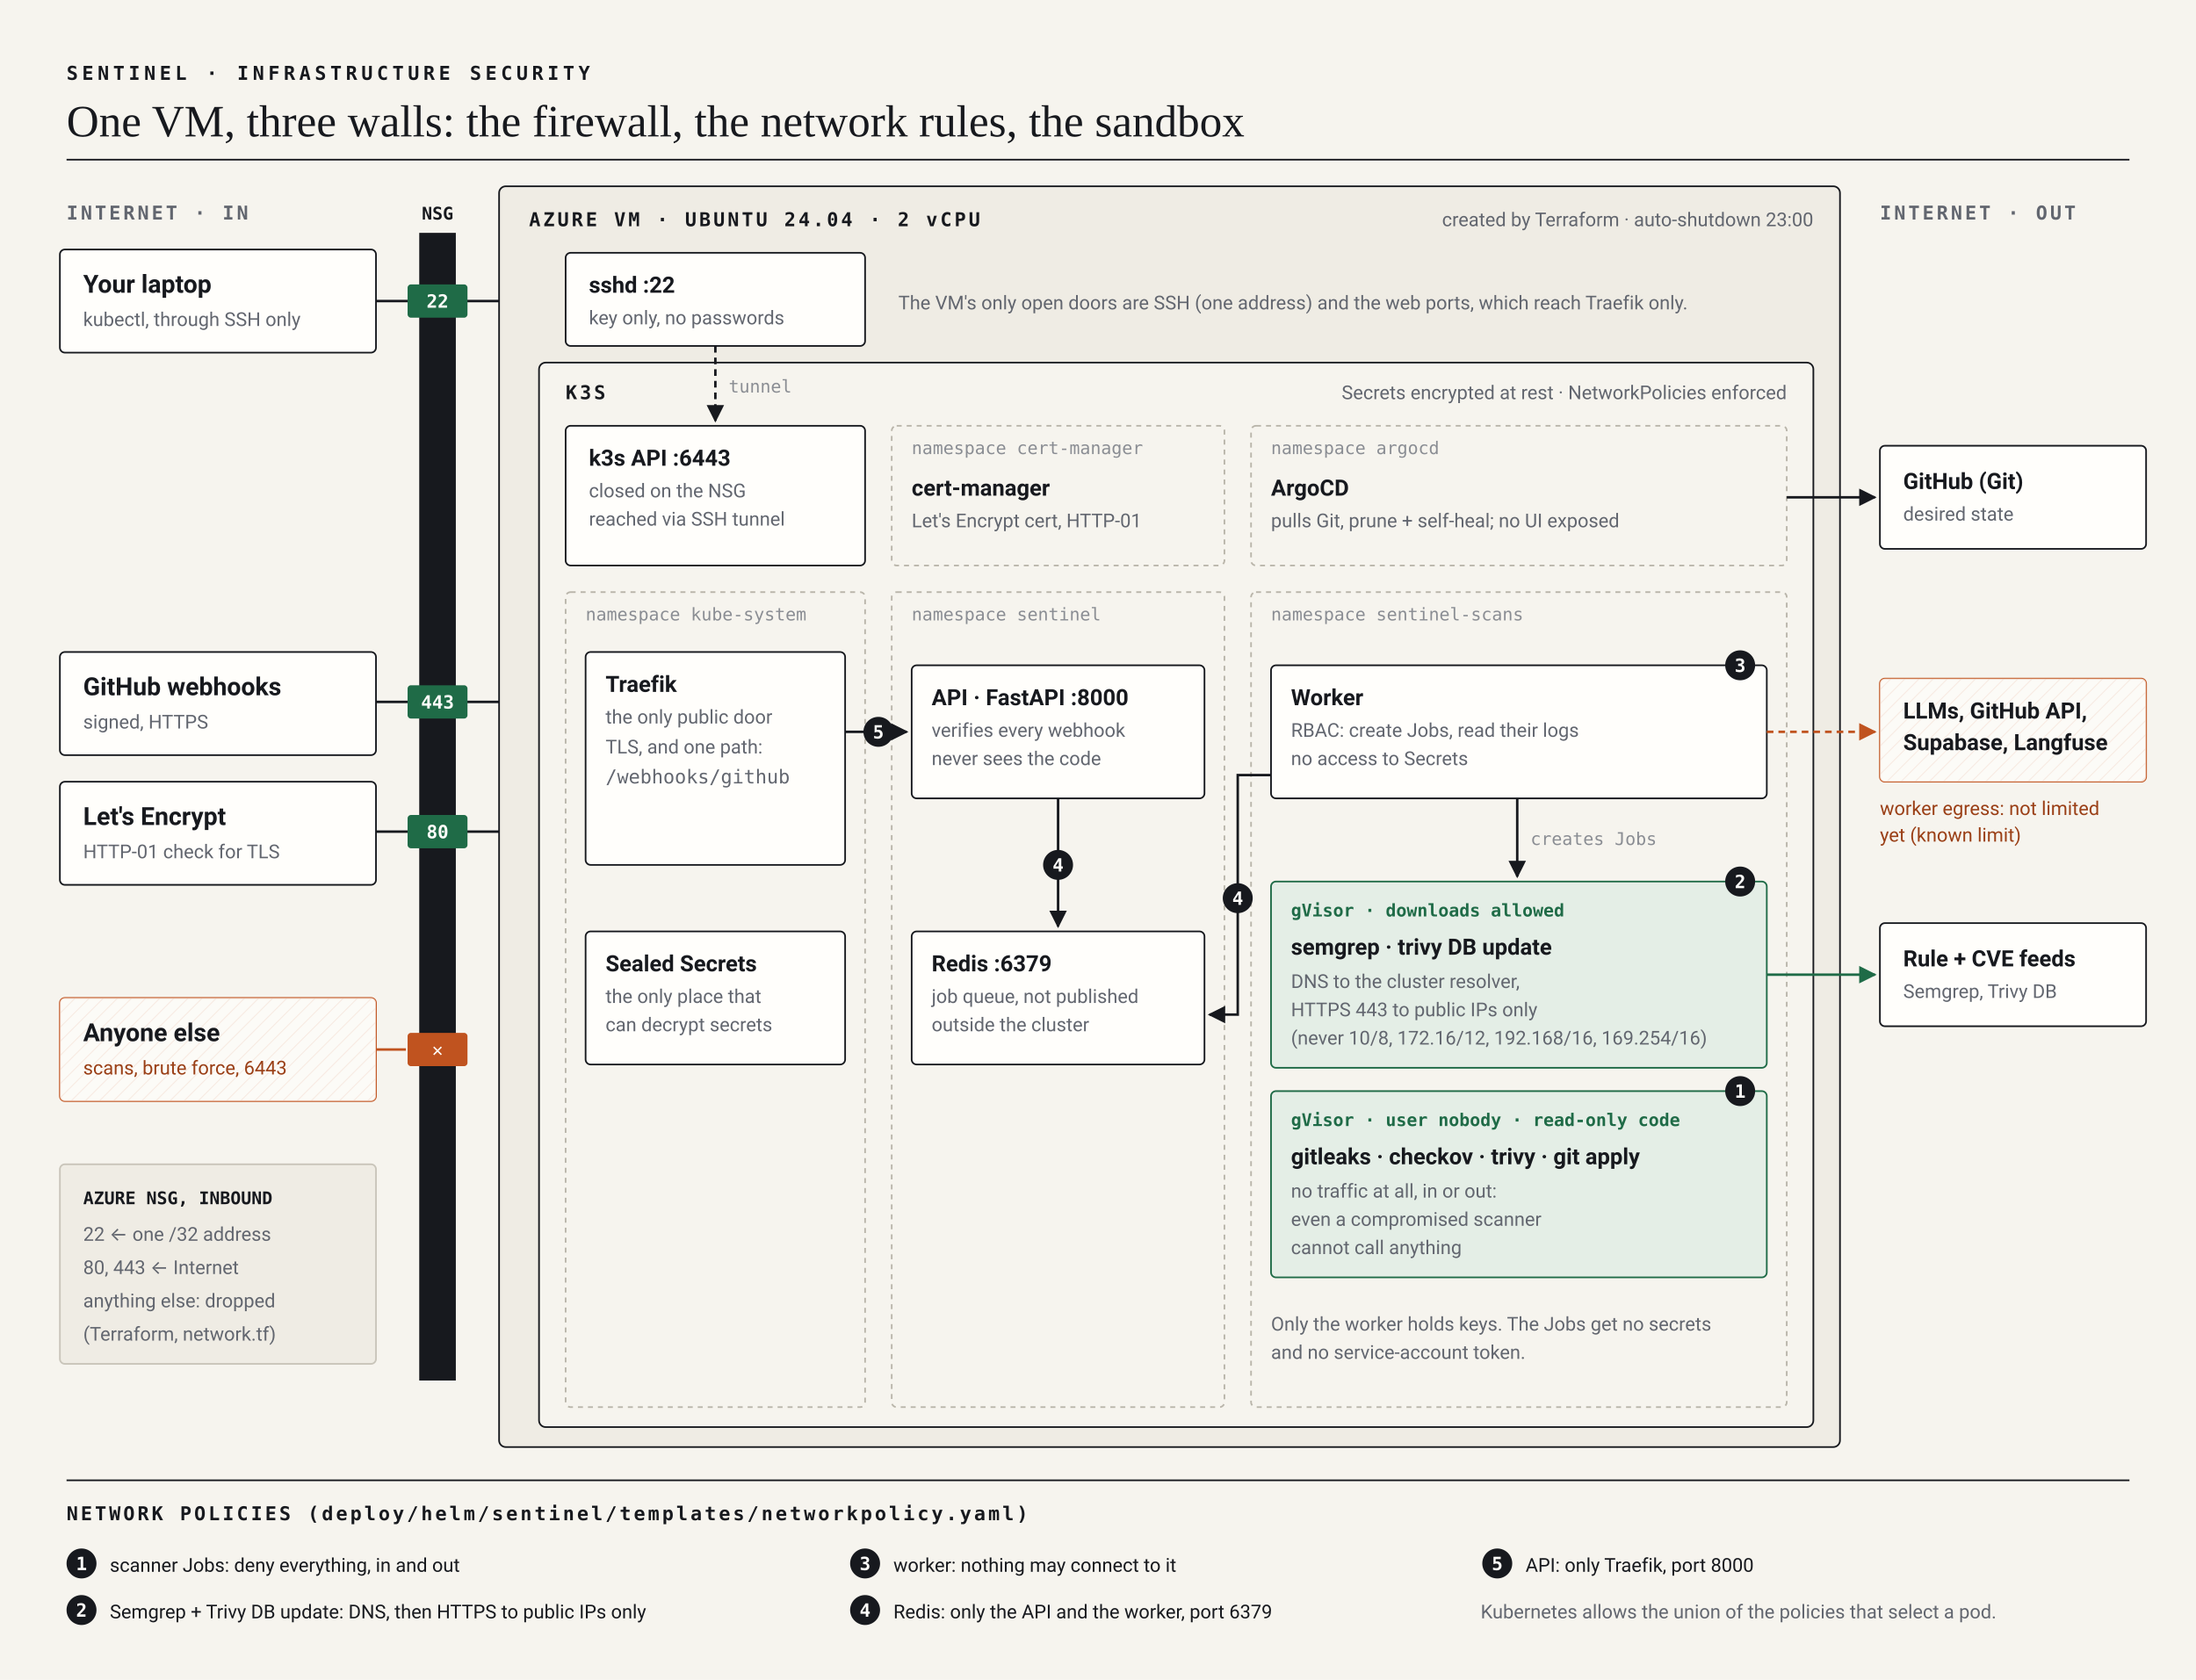
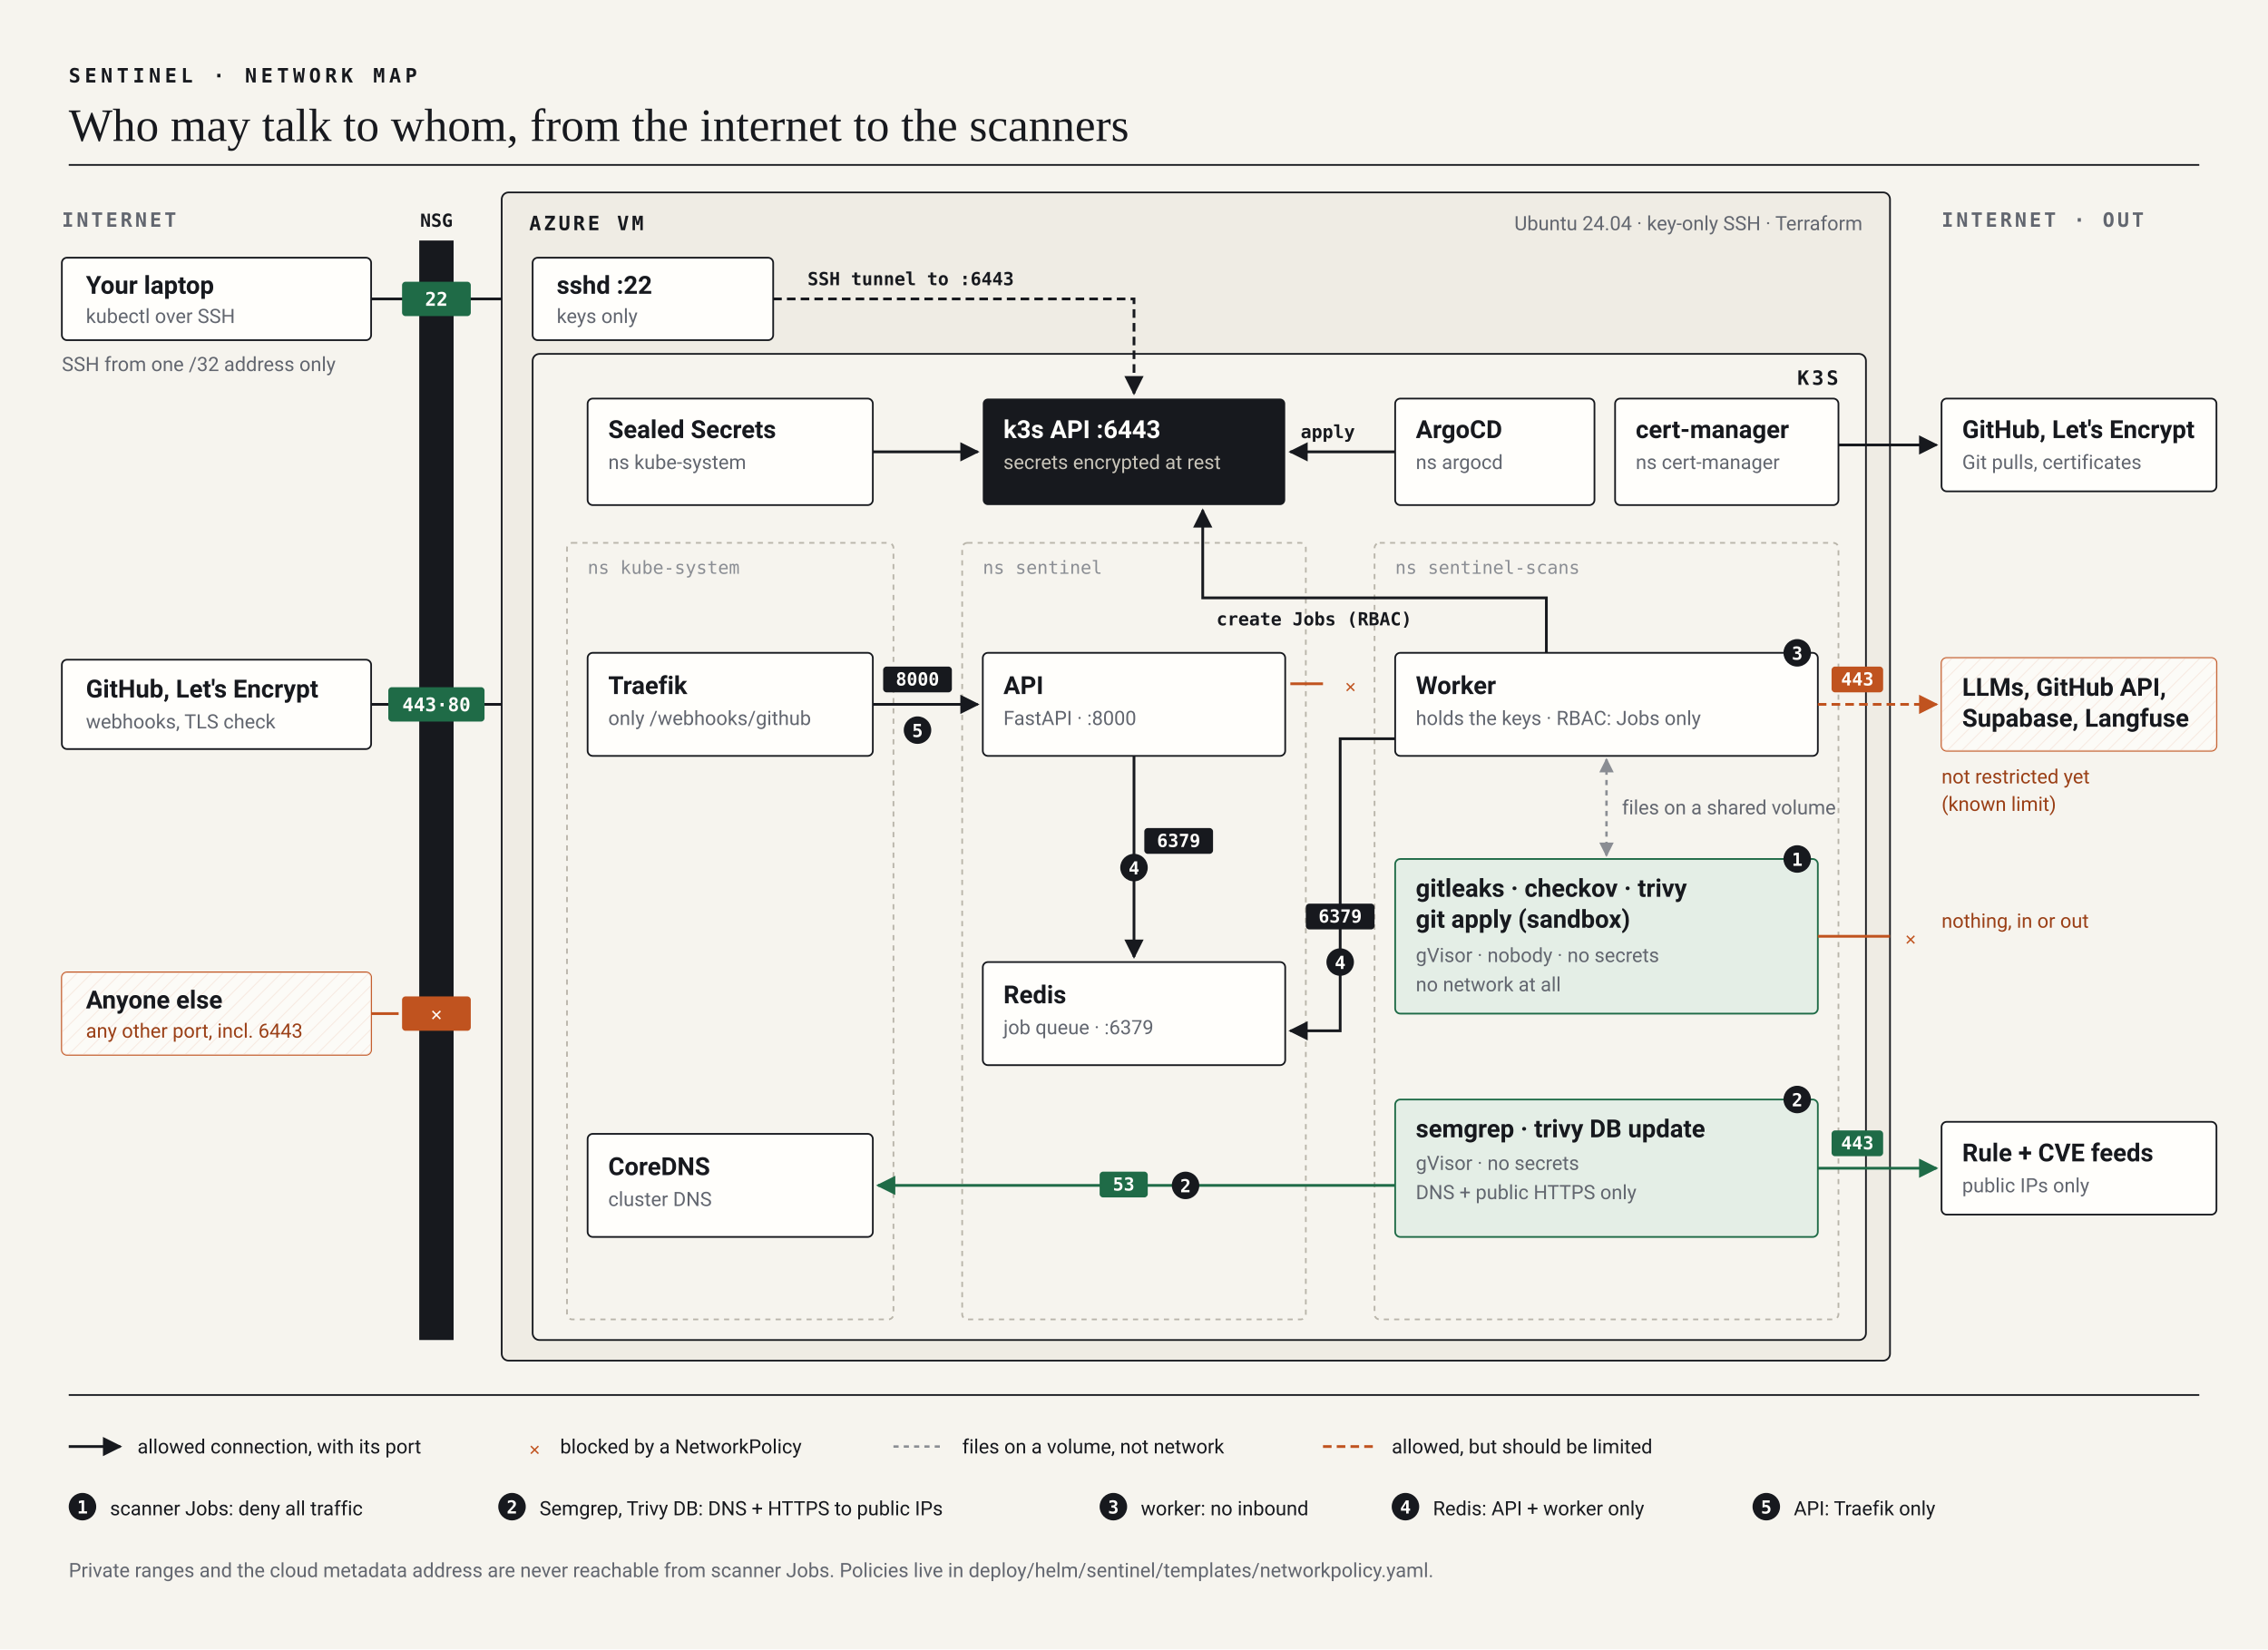
- <svg xmlns="http://www.w3.org/2000/svg" viewBox="0 0 1320 1010" width="1320" height="1010" role="img" aria-labelledby="t d">
+ <svg xmlns="http://www.w3.org/2000/svg" viewBox="0 0 1320 960" width="1320" height="960" role="img" aria-labelledby="t d">
  <defs>
    <pattern id="hatch" width="6" height="6" patternUnits="userSpaceOnUse" patternTransform="rotate(45)">
      <line x1="0" y1="0" x2="0" y2="6" stroke="#c0531f" stroke-width="1.2" opacity="0.35" />
    </pattern>
    <marker id="arr" viewBox="0 0 10 10" refX="9" refY="5" markerWidth="7" markerHeight="7" orient="auto">
      <path d="M0,0 L10,5 L0,10 z" fill="#17191e" />
    </marker>
-     <marker id="arrm" viewBox="0 0 10 10" refX="9" refY="5" markerWidth="6" markerHeight="6" orient="auto">
-       <path d="M0,0 L10,5 L0,10 z" fill="#8a8d93" />
-     </marker>
    <marker id="arrg" viewBox="0 0 10 10" refX="9" refY="5" markerWidth="7" markerHeight="7" orient="auto">
      <path d="M0,0 L10,5 L0,10 z" fill="#1f6b47" />
    </marker>
    <marker id="arrr" viewBox="0 0 10 10" refX="9" refY="5" markerWidth="7" markerHeight="7" orient="auto">
      <path d="M0,0 L10,5 L0,10 z" fill="#c0531f" />
+     </marker>
+     <marker id="arrm" viewBox="0 0 10 10" refX="9" refY="5" markerWidth="6" markerHeight="6" orient="auto-start-reverse">
+       <path d="M0,0 L10,5 L0,10 z" fill="#8a8d93" />
    </marker>
    <style>
      text { font-family: "IBM Plex Sans", "Segoe UI", system-ui, -apple-system, Roboto, sans-serif; fill: #17191e; }
      .mono { font-family: "IBM Plex Mono", "Cascadia Mono", Consolas, monospace; }
      .serif { font-family: Newsreader, Georgia, "Times New Roman", serif; }
-       .h { font-size: 15px; font-weight: 600; }
-       .hs { font-size: 13.5px; font-weight: 600; }
+       .h { font-size: 14.5px; font-weight: 600; }
      .s { fill: #62666f; font-size: 11.5px; }
      .zone { font-family: "IBM Plex Mono", "Cascadia Mono", Consolas, monospace; fill: #62666f; font-size: 11.5px; font-weight: 600; letter-spacing: 1.6px; }
      .ns { font-family: "IBM Plex Mono", "Cascadia Mono", Consolas, monospace; fill: #8a8d93; font-size: 10.5px; }
-       .lbl { font-family: "IBM Plex Mono", "Cascadia Mono", Consolas, monospace; font-size: 10.5px; font-weight: 600; }
-       .num { font-family: "IBM Plex Mono", "Cascadia Mono", Consolas, monospace; fill: #fffefb; font-size: 11px; font-weight: 700; }
+       .pill { font-family: "IBM Plex Mono", "Cascadia Mono", Consolas, monospace; font-size: 10.5px; font-weight: 700; }
+       .pw { fill: #fffefb; }
      .card { fill: #fffefb; stroke: #17191e; stroke-width: 1; }
      .nsbox { fill: none; stroke: #b9b5aa; stroke-dasharray: 3 3; }
-       .flow { fill: none; stroke: #17191e; stroke-width: 1.5; }
+       .flow { fill: none; stroke: #17191e; stroke-width: 1.6; }
      .gate { font-family: "IBM Plex Mono", "Cascadia Mono", Consolas, monospace; fill: #fffefb; font-size: 11px; font-weight: 700; }
    </style>
  </defs>
-   <rect width="1320" height="1010" fill="#f6f4ee" />
-   <text x="40" y="48" class="mono" font-size="11.5" font-weight="600" letter-spacing="2.4" fill="#1f6b47">SENTINEL · INFRASTRUCTURE SECURITY</text>
-   <text x="40" y="82" class="serif" font-size="27">One VM, three walls: the firewall, the network rules, the sandbox</text>
+   <rect width="1320" height="960" fill="#f6f4ee" />
+   <text x="40" y="48" class="mono" font-size="11.5" font-weight="600" letter-spacing="2.4" fill="#1f6b47">SENTINEL · NETWORK MAP</text>
+   <text x="40" y="82" class="serif" font-size="27">Who may talk to whom, from the internet to the scanners</text>
  <line x1="40" y1="96" x2="1280" y2="96" stroke="#17191e" />
-   <text x="40" y="132" class="zone">INTERNET · IN</text>
-   <rect x="36" y="150" width="190" height="62" rx="3" class="card" />
-   <text x="50" y="176" class="h">Your laptop</text>
-   <text x="50" y="196" class="s">kubectl, through SSH only</text>
-   <rect x="36" y="392" width="190" height="62" rx="3" class="card" />
-   <text x="50" y="418" class="h">GitHub webhooks</text>
-   <text x="50" y="438" class="s">signed, HTTPS</text>
-   <rect x="36" y="470" width="190" height="62" rx="3" class="card" />
-   <text x="50" y="496" class="h">Let's Encrypt</text>
-   <text x="50" y="516" class="s">HTTP-01 check for TLS</text>
-   <rect x="36" y="600" width="190" height="62" rx="3" fill="url(#hatch)" stroke="#c0531f" />
-   <rect x="36" y="600" width="190" height="62" rx="3" fill="#fffefb" opacity="0.72" />
-   <text x="50" y="626" class="h">Anyone else</text>
-   <text x="50" y="646" class="s" style="fill:#9a3f16">scans, brute force, 6443</text>
-   <rect x="36" y="700" width="190" height="120" rx="3" fill="#efece4" stroke="#c9c5ba" />
-   <text x="50" y="724" class="lbl">AZURE NSG, INBOUND</text>
-   <text x="50" y="746" class="s">22 ← one /32 address</text>
-   <text x="50" y="766" class="s">80, 443 ← Internet</text>
-   <text x="50" y="786" class="s">anything else: dropped</text>
-   <text x="50" y="806" class="s">(Terraform, network.tf)</text>
-   <rect x="252" y="140" width="22" height="690" fill="#17191e" />
-   <text x="263" y="132" class="lbl" text-anchor="middle">NSG</text>
-   <line x1="226" y1="181" x2="337" y2="181" class="flow" marker-end="url(#arr)" />
-   <rect x="245" y="171" width="36" height="20" rx="2" fill="#1f6b47" />
-   <text x="263" y="185" class="gate" text-anchor="middle">22</text>
-   <line x1="226" y1="422" x2="349" y2="422" class="flow" marker-end="url(#arr)" />
-   <rect x="245" y="412" width="36" height="20" rx="2" fill="#1f6b47" />
-   <text x="263" y="426" class="gate" text-anchor="middle">443</text>
-   <line x1="226" y1="500" x2="349" y2="500" class="flow" marker-end="url(#arr)" />
-   <rect x="245" y="490" width="36" height="20" rx="2" fill="#1f6b47" />
-   <text x="263" y="504" class="gate" text-anchor="middle">80</text>
-   <line x1="226" y1="631" x2="244" y2="631" stroke="#c0531f" stroke-width="1.5" />
-   <rect x="245" y="621" width="36" height="20" rx="2" fill="#c0531f" />
-   <text x="263" y="635" class="gate" text-anchor="middle">✕</text>
-   <rect x="300" y="112" width="806" height="758" rx="4" fill="#efece4" stroke="#17191e" />
-   <text x="318" y="136" class="zone" style="fill:#17191e">AZURE VM · UBUNTU 24.04 · 2 vCPU</text>
-   <text x="1090" y="136" class="s" text-anchor="end">created by Terraform · auto-shutdown 23:00</text>
-   <rect x="340" y="152" width="180" height="56" rx="3" class="card" />
-   <text x="354" y="176" class="hs">sshd :22</text>
-   <text x="354" y="195" class="s">key only, no passwords</text>
-   <text x="540" y="186" class="s">The VM's only open doors are SSH (one address) and the web ports, which reach Traefik only.</text>
-   <rect x="324" y="218" width="766" height="640" rx="4" fill="#f6f4ee" stroke="#17191e" />
-   <text x="340" y="240" class="zone" style="fill:#17191e">K3S</text>
-   <text x="1074" y="240" class="s" text-anchor="end">Secrets encrypted at rest · NetworkPolicies enforced</text>
-   <rect x="340" y="256" width="180" height="84" rx="3" class="card" />
-   <text x="354" y="280" class="hs">k3s API :6443</text>
-   <text x="354" y="299" class="s">closed on the NSG</text>
-   <text x="354" y="316" class="s">reached via SSH tunnel</text>
-   <line x1="430" y1="208" x2="430" y2="253" class="flow" stroke-dasharray="4 3" marker-end="url(#arr)" />
-   <text x="438" y="236" class="ns">tunnel</text>
-   <rect x="536" y="256" width="200" height="84" rx="3" class="nsbox" />
-   <text x="548" y="273" class="ns">namespace cert-manager</text>
-   <text x="548" y="298" class="hs">cert-manager</text>
-   <text x="548" y="317" class="s">Let's Encrypt cert, HTTP-01</text>
-   <rect x="752" y="256" width="322" height="84" rx="3" class="nsbox" />
-   <text x="764" y="273" class="ns">namespace argocd</text>
-   <text x="764" y="298" class="hs">ArgoCD</text>
-   <text x="764" y="317" class="s">pulls Git, prune + self-heal; no UI exposed</text>
-   <rect x="340" y="356" width="180" height="490" rx="3" class="nsbox" />
-   <text x="352" y="373" class="ns">namespace kube-system</text>
-   <rect x="352" y="392" width="156" height="128" rx="3" class="card" />
-   <text x="364" y="416" class="hs">Traefik</text>
-   <text x="364" y="435" class="s">the only public door</text>
-   <text x="364" y="453" class="s">TLS, and one path:</text>
-   <text x="364" y="471" class="s mono" font-size="10.5">/webhooks/github</text>
-   <rect x="352" y="560" width="156" height="80" rx="3" class="card" />
-   <text x="364" y="584" class="hs">Sealed Secrets</text>
-   <text x="364" y="603" class="s">the only place that</text>
-   <text x="364" y="620" class="s">can decrypt secrets</text>
-   <rect x="536" y="356" width="200" height="490" rx="3" class="nsbox" />
-   <text x="548" y="373" class="ns">namespace sentinel</text>
-   <rect x="548" y="400" width="176" height="80" rx="3" class="card" />
-   <text x="560" y="424" class="hs">API · FastAPI :8000</text>
-   <text x="560" y="443" class="s">verifies every webhook</text>
-   <text x="560" y="460" class="s">never sees the code</text>
-   <rect x="548" y="560" width="176" height="80" rx="3" class="card" />
-   <text x="560" y="584" class="hs">Redis :6379</text>
-   <text x="560" y="603" class="s">job queue, not published</text>
-   <text x="560" y="620" class="s">outside the cluster</text>
-   <rect x="752" y="356" width="322" height="490" rx="3" class="nsbox" />
-   <text x="764" y="373" class="ns">namespace sentinel-scans</text>
-   <rect x="764" y="400" width="298" height="80" rx="3" class="card" />
-   <text x="776" y="424" class="hs">Worker</text>
-   <text x="776" y="443" class="s">RBAC: create Jobs, read their logs</text>
-   <text x="776" y="460" class="s">no access to Secrets</text>
-   <line x1="912" y1="480" x2="912" y2="527" class="flow" marker-end="url(#arr)" />
-   <text x="920" y="508" class="ns">creates Jobs</text>
-   <rect x="764" y="530" width="298" height="112" rx="3" fill="#e4eee6" stroke="#1f6b47" />
-   <text x="776" y="551" class="lbl" style="fill:#1f6b47">gVisor · downloads allowed</text>
-   <text x="776" y="574" class="hs">semgrep · trivy DB update</text>
-   <text x="776" y="594" class="s">DNS to the cluster resolver,</text>
-   <text x="776" y="611" class="s">HTTPS 443 to public IPs only</text>
-   <text x="776" y="628" class="s">(never 10/8, 172.16/12, 192.168/16, 169.254/16)</text>
-   <rect x="764" y="656" width="298" height="112" rx="3" fill="#e4eee6" stroke="#1f6b47" />
-   <text x="776" y="677" class="lbl" style="fill:#1f6b47">gVisor · user nobody · read-only code</text>
-   <text x="776" y="700" class="hs">gitleaks · checkov · trivy · git apply</text>
-   <text x="776" y="720" class="s">no traffic at all, in or out:</text>
-   <text x="776" y="737" class="s">even a compromised scanner</text>
-   <text x="776" y="754" class="s">cannot call anything</text>
-   <text x="764" y="800" class="s">Only the worker holds keys. The Jobs get no secrets</text>
-   <text x="764" y="817" class="s">and no service-account token.</text>
-   <line x1="508" y1="440" x2="545" y2="440" class="flow" marker-end="url(#arr)" />
-   <circle cx="528" cy="440" r="9" fill="#17191e" />
-   <text x="528" y="444" class="num" text-anchor="middle">5</text>
-   <line x1="636" y1="480" x2="636" y2="557" class="flow" marker-end="url(#arr)" />
-   <circle cx="636" cy="520" r="9" fill="#17191e" />
-   <text x="636" y="524" class="num" text-anchor="middle">4</text>
-   <path d="M764,466 L744,466 L744,610 L727,610" class="flow" marker-end="url(#arr)" />
-   <circle cx="744" cy="540" r="9" fill="#17191e" />
-   <text x="744" y="544" class="num" text-anchor="middle">4</text>
-   <circle cx="1046" cy="400" r="9" fill="#17191e" />
-   <text x="1046" y="404" class="num" text-anchor="middle">3</text>
-   <circle cx="1046" cy="530" r="9" fill="#17191e" />
-   <text x="1046" y="534" class="num" text-anchor="middle">2</text>
-   <circle cx="1046" cy="656" r="9" fill="#17191e" />
-   <text x="1046" y="660" class="num" text-anchor="middle">1</text>
+   <text x="36" y="132" class="zone">INTERNET</text>
+   <rect x="36" y="150" width="180" height="48" rx="3" class="card" />
+   <text x="50" y="171" class="h">Your laptop</text>
+   <text x="50" y="188" class="s">kubectl over SSH</text>
+   <rect x="36" y="384" width="180" height="52" rx="3" class="card" />
+   <text x="50" y="406" class="h">GitHub, Let's Encrypt</text>
+   <text x="50" y="424" class="s">webhooks, TLS check</text>
+   <rect x="36" y="566" width="180" height="48" rx="3" fill="url(#hatch)" stroke="#c0531f" />
+   <rect x="36" y="566" width="180" height="48" rx="3" fill="#fffefb" opacity="0.72" />
+   <text x="50" y="587" class="h">Anyone else</text>
+   <text x="50" y="604" class="s" style="fill:#9a3f16">any other port, incl. 6443</text>
+   <rect x="244" y="140" width="20" height="640" fill="#17191e" />
+   <text x="254" y="132" class="pill" text-anchor="middle">NSG</text>
+   <line x1="216" y1="174" x2="307" y2="174" class="flow" marker-end="url(#arr)" />
+   <rect x="234" y="164" width="40" height="20" rx="2" fill="#1f6b47" />
+   <text x="254" y="178" class="gate" text-anchor="middle">22</text>
+   <text x="36" y="216" class="s" font-size="10.5">SSH from one /32 address only</text>
+   <line x1="216" y1="410" x2="339" y2="410" class="flow" marker-end="url(#arr)" />
+   <rect x="226" y="400" width="56" height="20" rx="2" fill="#1f6b47" />
+   <text x="254" y="414" class="gate" text-anchor="middle">443·80</text>
+   <line x1="216" y1="590" x2="232" y2="590" stroke="#c0531f" stroke-width="1.6" />
+   <rect x="234" y="580" width="40" height="20" rx="2" fill="#c0531f" />
+   <text x="254" y="594" class="gate" text-anchor="middle">✕</text>
+   <rect x="292" y="112" width="808" height="680" rx="4" fill="#efece4" stroke="#17191e" />
+   <text x="308" y="134" class="zone" style="fill:#17191e">AZURE VM</text>
+   <text x="1084" y="134" class="s" text-anchor="end">Ubuntu 24.04 · key-only SSH · Terraform</text>
+   <rect x="310" y="150" width="140" height="48" rx="3" class="card" />
+   <text x="324" y="171" class="h">sshd :22</text>
+   <text x="324" y="188" class="s">keys only</text>
+   <rect x="310" y="206" width="776" height="574" rx="4" fill="#f6f4ee" stroke="#17191e" />
+   <text x="1070" y="224" class="zone" text-anchor="end" style="fill:#17191e">K3S</text>
+   <rect x="342" y="232" width="166" height="62" rx="3" class="card" />
+   <text x="354" y="255" class="h">Sealed Secrets</text>
+   <text x="354" y="273" class="s">ns kube-system</text>
+   <rect x="572" y="232" width="176" height="62" rx="3" fill="#17191e" />
+   <text x="584" y="255" class="h" style="fill:#fffefb">k3s API :6443</text>
+   <text x="584" y="273" class="s" style="fill:#c9c5ba">secrets encrypted at rest</text>
+   <rect x="812" y="232" width="116" height="62" rx="3" class="card" />
+   <text x="824" y="255" class="h">ArgoCD</text>
+   <text x="824" y="273" class="s">ns argocd</text>
+   <rect x="940" y="232" width="130" height="62" rx="3" class="card" />
+   <text x="952" y="255" class="h">cert-manager</text>
+   <text x="952" y="273" class="s">ns cert-manager</text>
+   <path d="M450,174 L660,174 L660,229" class="flow" stroke-dasharray="5 3" marker-end="url(#arr)" />
+   <text x="470" y="166" class="pill">SSH tunnel to :6443</text>
+   <line x1="508" y1="263" x2="569" y2="263" class="flow" marker-end="url(#arr)" />
+   <line x1="812" y1="263" x2="751" y2="263" class="flow" marker-end="url(#arr)" />
+   <text x="757" y="255" class="pill">apply</text>
+   <rect x="330" y="316" width="190" height="452" rx="3" class="nsbox" />
+   <text x="342" y="334" class="ns">ns kube-system</text>
+   <rect x="560" y="316" width="200" height="452" rx="3" class="nsbox" />
+   <text x="572" y="334" class="ns">ns sentinel</text>
+   <rect x="800" y="316" width="270" height="452" rx="3" class="nsbox" />
+   <text x="812" y="334" class="ns">ns sentinel-scans</text>
+   <rect x="342" y="380" width="166" height="60" rx="3" class="card" />
+   <text x="354" y="404" class="h">Traefik</text>
+   <text x="354" y="422" class="s">only /webhooks/github</text>
+   <rect x="342" y="660" width="166" height="60" rx="3" class="card" />
+   <text x="354" y="684" class="h">CoreDNS</text>
+   <text x="354" y="702" class="s">cluster DNS</text>
+   <rect x="572" y="380" width="176" height="60" rx="3" class="card" />
+   <text x="584" y="404" class="h">API</text>
+   <text x="584" y="422" class="s">FastAPI · :8000</text>
+   <rect x="572" y="560" width="176" height="60" rx="3" class="card" />
+   <text x="584" y="584" class="h">Redis</text>
+   <text x="584" y="602" class="s">job queue · :6379</text>
+   <rect x="812" y="380" width="246" height="60" rx="3" class="card" />
+   <text x="824" y="404" class="h">Worker</text>
+   <text x="824" y="422" class="s">holds the keys · RBAC: Jobs only</text>
+   <rect x="812" y="500" width="246" height="90" rx="3" fill="#e4eee6" stroke="#1f6b47" />
+   <text x="824" y="522" class="h">gitleaks · checkov · trivy</text>
+   <text x="824" y="540" class="h">git apply (sandbox)</text>
+   <text x="824" y="560" class="s">gVisor · nobody · no secrets</text>
+   <text x="824" y="577" class="s">no network at all</text>
+   <rect x="812" y="640" width="246" height="80" rx="3" fill="#e4eee6" stroke="#1f6b47" />
+   <text x="824" y="662" class="h">semgrep · trivy DB update</text>
+   <text x="824" y="681" class="s">gVisor · no secrets</text>
+   <text x="824" y="698" class="s">DNS + public HTTPS only</text>
+   <line x1="508" y1="410" x2="569" y2="410" class="flow" marker-end="url(#arr)" />
+   <rect x="514" y="388" width="40" height="15" rx="2" fill="#17191e" />
+   <text x="534" y="399" class="pill pw" text-anchor="middle">8000</text>
+   <circle cx="534" cy="425" r="8" fill="#17191e" />
+   <text x="534" y="429" class="pill pw" text-anchor="middle">5</text>
+   <line x1="660" y1="440" x2="660" y2="557" class="flow" marker-end="url(#arr)" />
+   <rect x="666" y="482" width="40" height="15" rx="2" fill="#17191e" />
+   <text x="686" y="493" class="pill pw" text-anchor="middle">6379</text>
+   <circle cx="660" cy="505" r="8" fill="#17191e" />
+   <text x="660" y="509" class="pill pw" text-anchor="middle">4</text>
+   <path d="M812,430 L780,430 L780,600 L751,600" class="flow" marker-end="url(#arr)" />
+   <rect x="760" y="526" width="40" height="15" rx="2" fill="#17191e" />
+   <text x="780" y="537" class="pill pw" text-anchor="middle">6379</text>
+   <circle cx="780" cy="560" r="8" fill="#17191e" />
+   <text x="780" y="564" class="pill pw" text-anchor="middle">4</text>
+   <path d="M900,380 L900,348 L700,348 L700,297" class="flow" marker-end="url(#arr)" />
+   <text x="708" y="364" class="pill">create Jobs (RBAC)</text>
+   <line x1="935" y1="442" x2="935" y2="498" stroke="#8a8d93" stroke-width="1.4" stroke-dasharray="3 3" marker-start="url(#arrm)" marker-end="url(#arrm)" />
+   <text x="944" y="474" class="s" font-size="11">files on a shared volume</text>
+   <line x1="812" y1="690" x2="511" y2="690" stroke="#1f6b47" stroke-width="1.6" marker-end="url(#arrg)" />
+   <rect x="640" y="682" width="28" height="15" rx="2" fill="#1f6b47" />
+   <text x="654" y="693" class="pill pw" text-anchor="middle">53</text>
+   <circle cx="690" cy="690" r="8" fill="#17191e" />
+   <text x="690" y="694" class="pill pw" text-anchor="middle">2</text>
+   <line x1="751" y1="398" x2="770" y2="398" stroke="#c0531f" stroke-width="1.6" />
+   <text x="786" y="403" class="pill" text-anchor="middle" style="fill:#c0531f" font-size="13">✕</text>
+   <circle cx="1046" cy="380" r="8" fill="#17191e" />
+   <text x="1046" y="384" class="pill pw" text-anchor="middle">3</text>
+   <circle cx="1046" cy="500" r="8" fill="#17191e" />
+   <text x="1046" y="504" class="pill pw" text-anchor="middle">1</text>
+   <line x1="1058" y1="545" x2="1100" y2="545" stroke="#c0531f" stroke-width="1.6" />
+   <text x="1112" y="550" class="pill" text-anchor="middle" style="fill:#c0531f" font-size="13">✕</text>
+   <circle cx="1046" cy="640" r="8" fill="#17191e" />
+   <text x="1046" y="644" class="pill pw" text-anchor="middle">2</text>
  <text x="1130" y="132" class="zone">INTERNET · OUT</text>
-   <rect x="1130" y="268" width="160" height="62" rx="3" class="card" />
-   <text x="1144" y="294" class="hs">GitHub (Git)</text>
-   <text x="1144" y="313" class="s">desired state</text>
-   <line x1="1074" y1="299" x2="1127" y2="299" class="flow" marker-end="url(#arr)" />
-   <rect x="1130" y="408" width="160" height="62" rx="3" fill="url(#hatch)" stroke="#c0531f" />
-   <rect x="1130" y="408" width="160" height="62" rx="3" fill="#fffefb" opacity="0.72" />
-   <text x="1144" y="432" class="hs">LLMs, GitHub API,</text>
-   <text x="1144" y="451" class="hs">Supabase, Langfuse</text>
-   <line x1="1062" y1="440" x2="1127" y2="440" stroke="#c0531f" stroke-width="1.5" stroke-dasharray="4 3" marker-end="url(#arrr)" />
-   <text x="1130" y="490" class="s" style="fill:#9a3f16">worker egress: not limited</text>
-   <text x="1130" y="506" class="s" style="fill:#9a3f16">yet (known limit)</text>
-   <rect x="1130" y="555" width="160" height="62" rx="3" class="card" />
-   <text x="1144" y="581" class="hs">Rule + CVE feeds</text>
-   <text x="1144" y="600" class="s">Semgrep, Trivy DB</text>
-   <line x1="1062" y1="586" x2="1127" y2="586" stroke="#1f6b47" stroke-width="1.5" marker-end="url(#arrg)" />
-   <line x1="40" y1="890" x2="1280" y2="890" stroke="#17191e" />
-   <text x="40" y="914" class="zone" style="fill:#17191e">NETWORK POLICIES (deploy/helm/sentinel/templates/networkpolicy.yaml)</text>
-   <g>
-     <circle cx="49" cy="940" r="9" fill="#17191e" />
-     <text x="49" y="944" class="num" text-anchor="middle">1</text>
-     <text x="66" y="945" class="s" style="fill:#17191e">scanner Jobs: deny everything, in and out</text>
-     <circle cx="49" cy="968" r="9" fill="#17191e" />
-     <text x="49" y="972" class="num" text-anchor="middle">2</text>
-     <text x="66" y="973" class="s" style="fill:#17191e">Semgrep + Trivy DB update: DNS, then HTTPS to public IPs only</text>
-     <circle cx="520" cy="940" r="9" fill="#17191e" />
-     <text x="520" y="944" class="num" text-anchor="middle">3</text>
-     <text x="537" y="945" class="s" style="fill:#17191e">worker: nothing may connect to it</text>
-     <circle cx="520" cy="968" r="9" fill="#17191e" />
-     <text x="520" y="972" class="num" text-anchor="middle">4</text>
-     <text x="537" y="973" class="s" style="fill:#17191e">Redis: only the API and the worker, port 6379</text>
-     <circle cx="900" cy="940" r="9" fill="#17191e" />
-     <text x="900" y="944" class="num" text-anchor="middle">5</text>
-     <text x="917" y="945" class="s" style="fill:#17191e">API: only Traefik, port 8000</text>
-     <text x="890" y="973" class="s">Kubernetes allows the union of the policies that select a pod.</text>
+   <rect x="1130" y="383" width="160" height="54" rx="3" fill="url(#hatch)" stroke="#c0531f" />
+   <rect x="1130" y="383" width="160" height="54" rx="3" fill="#fffefb" opacity="0.72" />
+   <text x="1142" y="405" class="h" font-size="13">LLMs, GitHub API,</text>
+   <text x="1142" y="423" class="h" font-size="13">Supabase, Langfuse</text>
+   <line x1="1058" y1="410" x2="1127" y2="410" stroke="#c0531f" stroke-width="1.6" stroke-dasharray="5 3" marker-end="url(#arrr)" />
+   <rect x="1066" y="388" width="30" height="15" rx="2" fill="#c0531f" />
+   <text x="1081" y="399" class="pill pw" text-anchor="middle">443</text>
+   <text x="1130" y="456" class="s" style="fill:#9a3f16">not restricted yet</text>
+   <text x="1130" y="472" class="s" style="fill:#9a3f16">(known limit)</text>
+   <text x="1130" y="540" class="s" style="fill:#9a3f16">nothing, in or out</text>
+   <rect x="1130" y="653" width="160" height="54" rx="3" class="card" />
+   <text x="1142" y="676" class="h" font-size="13">Rule + CVE feeds</text>
+   <text x="1142" y="694" class="s">public IPs only</text>
+   <line x1="1058" y1="680" x2="1127" y2="680" stroke="#1f6b47" stroke-width="1.6" marker-end="url(#arrg)" />
+   <rect x="1066" y="658" width="30" height="15" rx="2" fill="#1f6b47" />
+   <text x="1081" y="669" class="pill pw" text-anchor="middle">443</text>
+   <rect x="1130" y="232" width="160" height="54" rx="3" class="card" />
+   <text x="1142" y="255" class="h" font-size="13">GitHub, Let's Encrypt</text>
+   <text x="1142" y="273" class="s">Git pulls, certificates</text>
+   <line x1="1070" y1="259" x2="1127" y2="259" class="flow" marker-end="url(#arr)" />
+   <line x1="40" y1="812" x2="1280" y2="812" stroke="#17191e" />
+   <g transform="translate(40,836)">
+     <line x1="0" y1="6" x2="30" y2="6" class="flow" marker-end="url(#arr)" />
+     <text x="40" y="10" class="s" style="fill:#17191e">allowed connection, with its port</text>
+     <text x="268" y="11" class="pill" style="fill:#c0531f" font-size="13">✕</text>
+     <text x="286" y="10" class="s" style="fill:#17191e">blocked by a NetworkPolicy</text>
+     <line x1="480" y1="6" x2="510" y2="6" stroke="#8a8d93" stroke-width="1.4" stroke-dasharray="3 3" />
+     <text x="520" y="10" class="s" style="fill:#17191e">files on a volume, not network</text>
+     <line x1="730" y1="6" x2="760" y2="6" stroke="#c0531f" stroke-width="1.6" stroke-dasharray="5 3" />
+     <text x="770" y="10" class="s" style="fill:#17191e">allowed, but should be limited</text>
  </g>
+   <g transform="translate(40,872)">
+     <circle cx="8" cy="5" r="8" fill="#17191e" />
+     <text x="8" y="9" class="pill pw" text-anchor="middle">1</text>
+     <text x="24" y="10" class="s" style="fill:#17191e">scanner Jobs: deny all traffic</text>
+     <circle cx="258" cy="5" r="8" fill="#17191e" />
+     <text x="258" y="9" class="pill pw" text-anchor="middle">2</text>
+     <text x="274" y="10" class="s" style="fill:#17191e">Semgrep, Trivy DB: DNS + HTTPS to public IPs</text>
+     <circle cx="608" cy="5" r="8" fill="#17191e" />
+     <text x="608" y="9" class="pill pw" text-anchor="middle">3</text>
+     <text x="624" y="10" class="s" style="fill:#17191e">worker: no inbound</text>
+     <circle cx="778" cy="5" r="8" fill="#17191e" />
+     <text x="778" y="9" class="pill pw" text-anchor="middle">4</text>
+     <text x="794" y="10" class="s" style="fill:#17191e">Redis: API + worker only</text>
+     <circle cx="988" cy="5" r="8" fill="#17191e" />
+     <text x="988" y="9" class="pill pw" text-anchor="middle">5</text>
+     <text x="1004" y="10" class="s" style="fill:#17191e">API: Traefik only</text>
+   </g>
+   <text x="40" y="918" class="s">Private ranges and the cloud metadata address are never reachable from scanner Jobs. Policies live in deploy/helm/sentinel/templates/networkpolicy.yaml.</text>
</svg>
